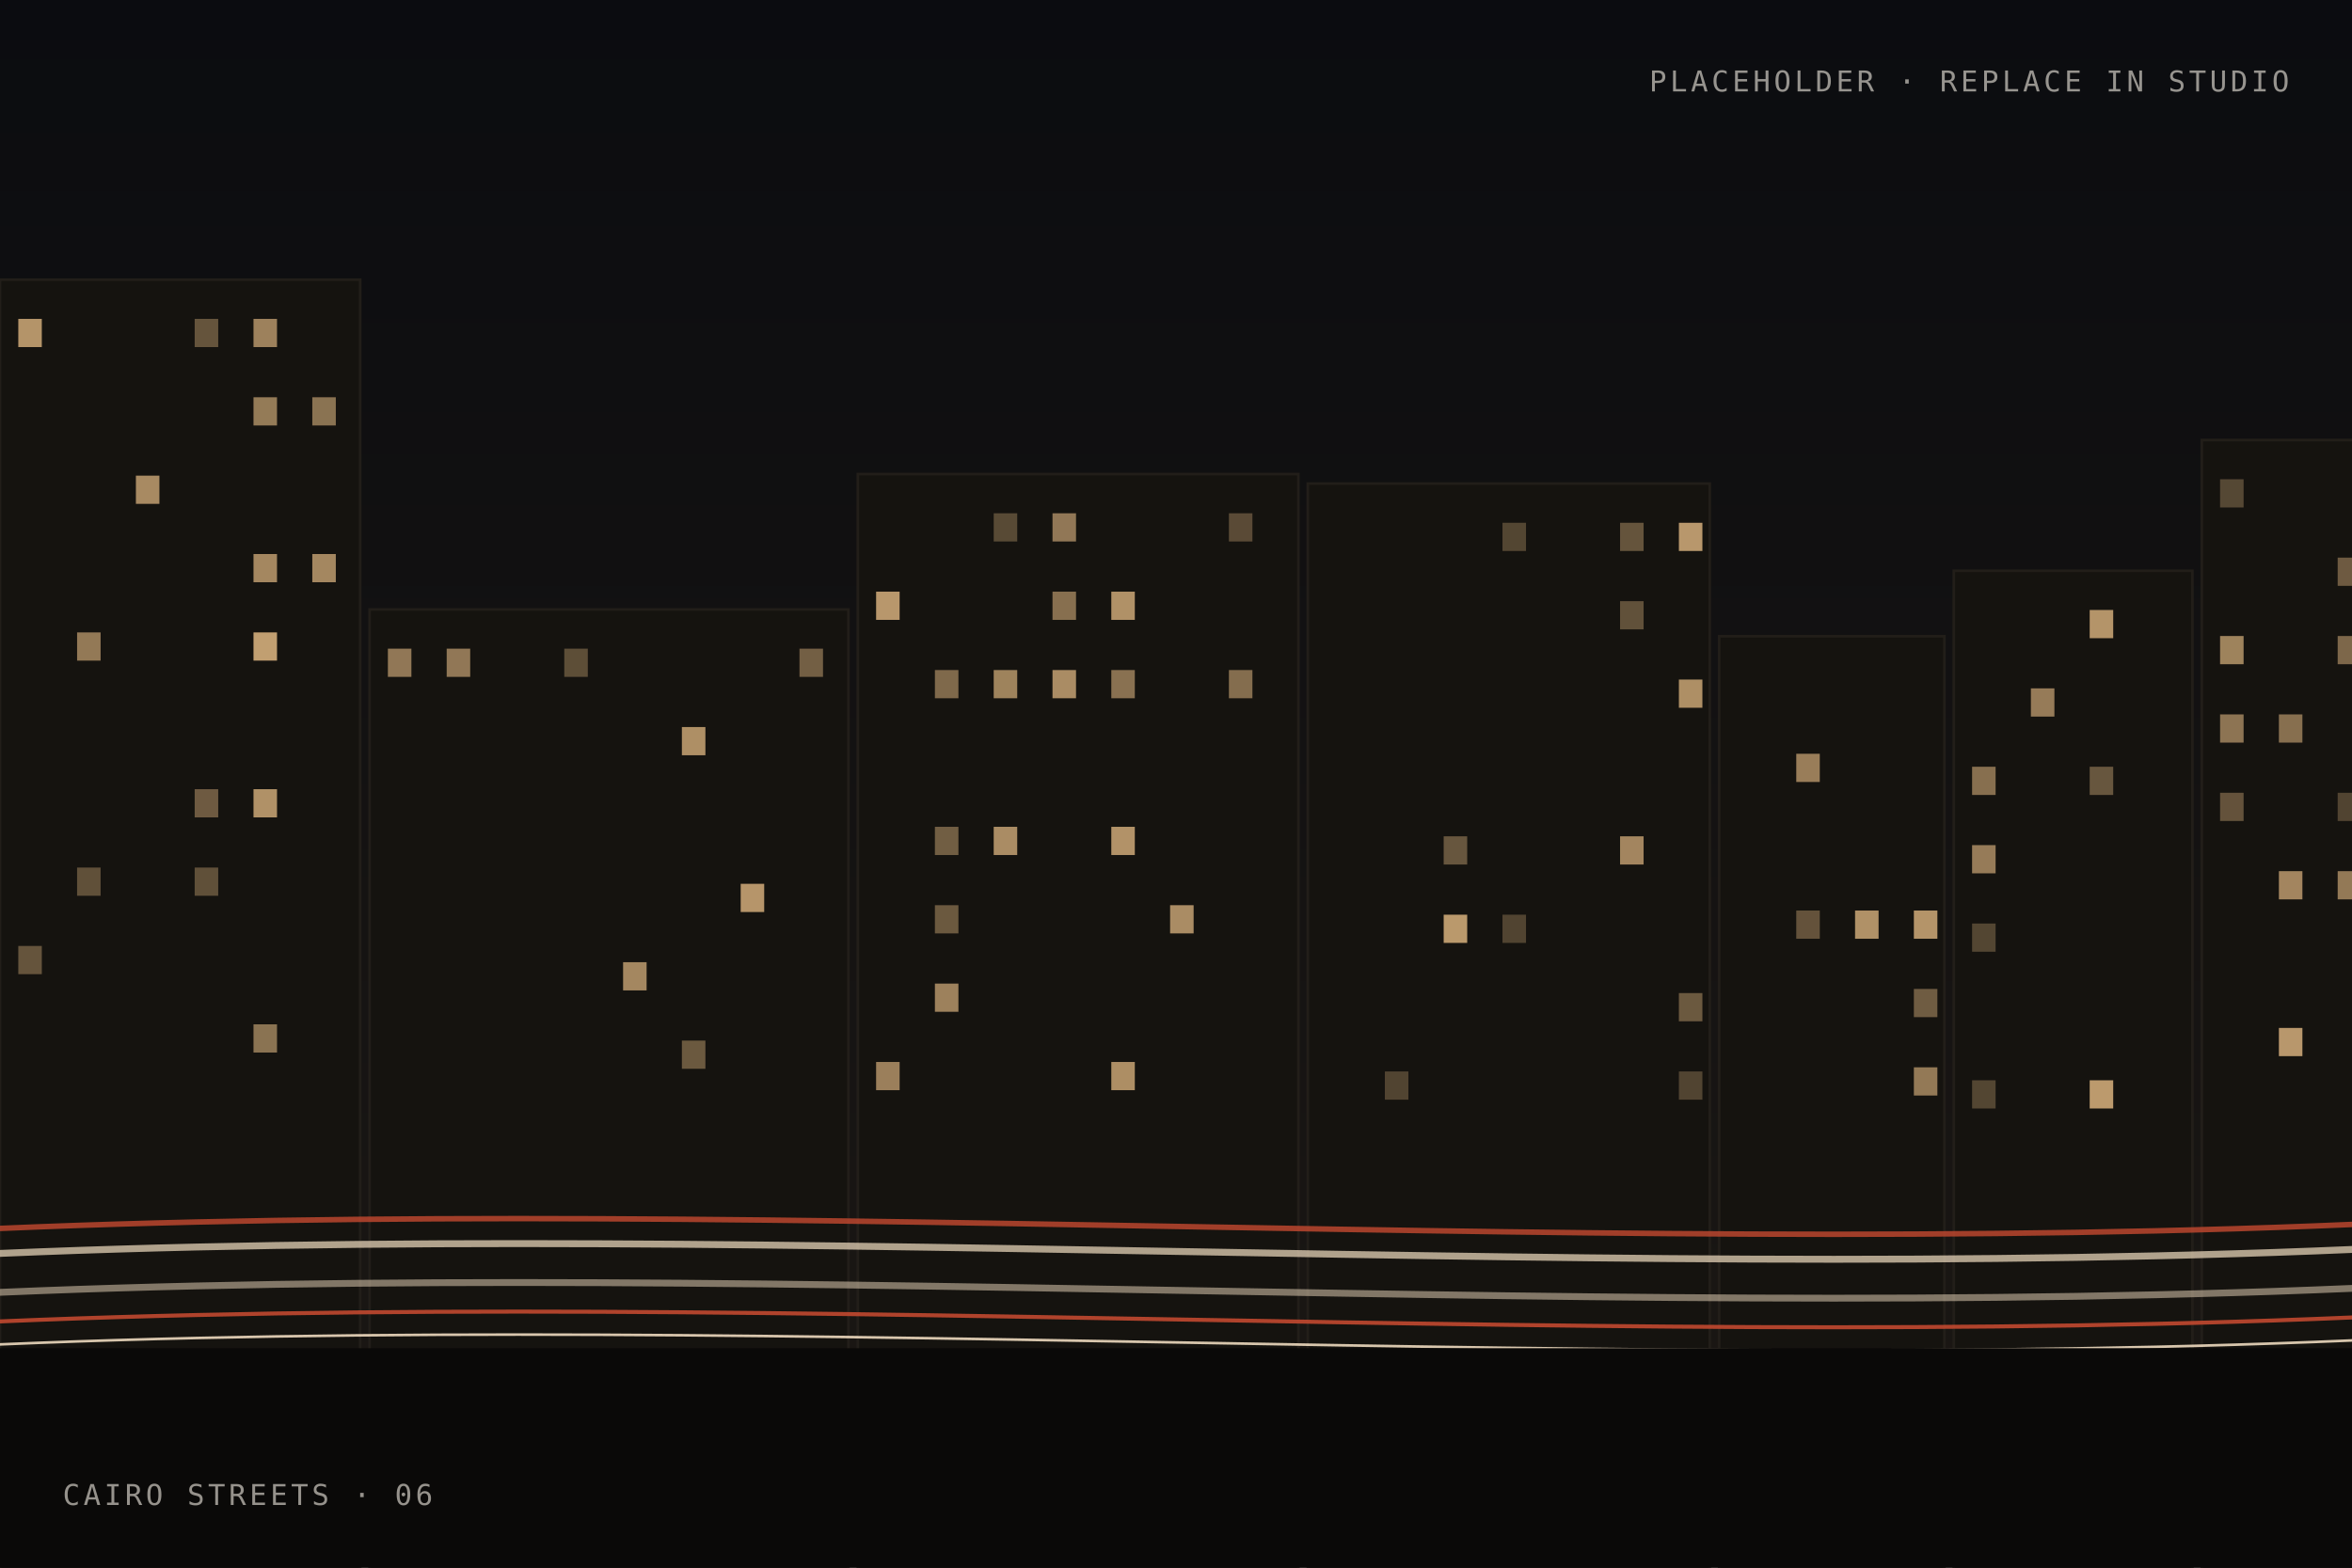
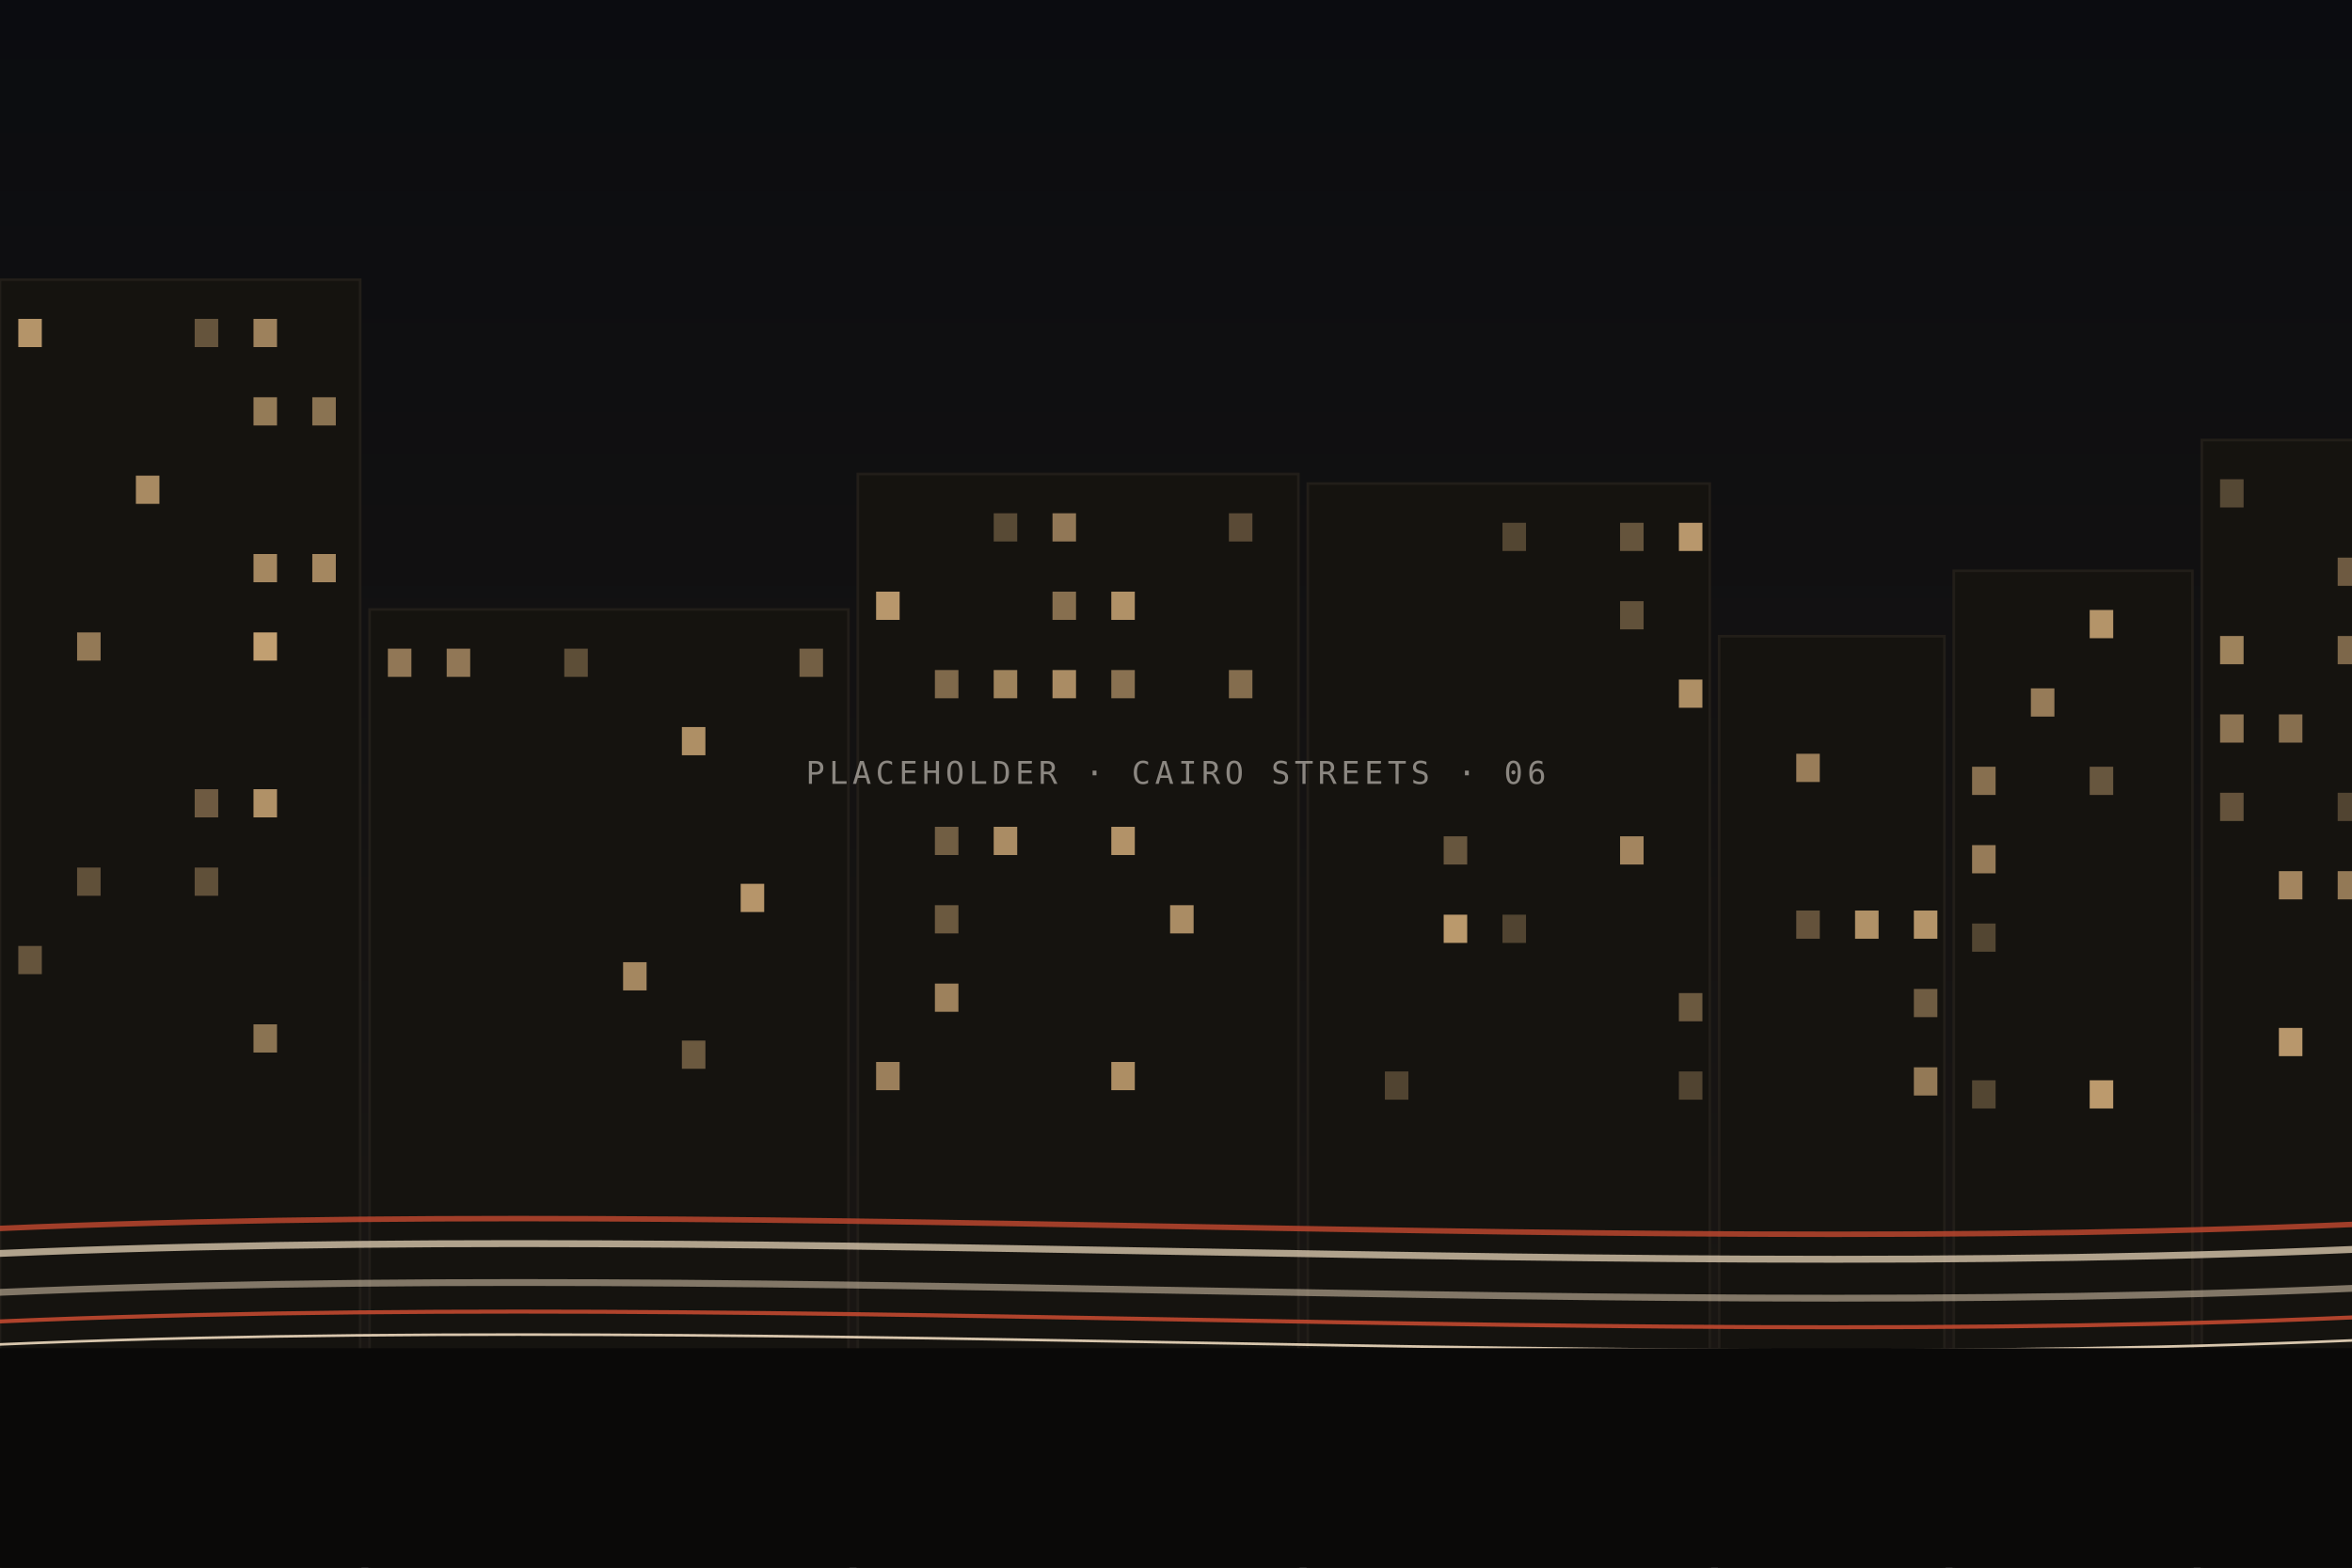
<svg xmlns="http://www.w3.org/2000/svg" viewBox="0 0 1800 1200" width="1800" height="1200" role="img" aria-label="Placeholder artwork">
  <defs>
    <linearGradient id="night" x1="0" y1="0" x2="0" y2="1">
      <stop offset="0" stop-color="#0b0c10" />
      <stop offset="1" stop-color="#1c1814" />
    </linearGradient>
  </defs>
  <rect width="1800" height="1200" fill="url(#night)" />
  <rect x="0" y="214.08" width="275.652" height="1200" fill="#15130f" stroke="#221e19" stroke-width="2" />
  <rect x="14" y="244.08" width="18" height="21.6" fill="#d9b27e" opacity="0.81" />
  <rect x="149" y="244.08" width="18" height="21.6" fill="#d9b27e" opacity="0.41" />
  <rect x="194" y="244.08" width="18" height="21.6" fill="#d9b27e" opacity="0.69" />
  <rect x="194" y="304.08" width="18" height="21.6" fill="#d9b27e" opacity="0.65" />
  <rect x="239" y="304.08" width="18" height="21.6" fill="#d9b27e" opacity="0.60" />
  <rect x="104" y="364.08" width="18" height="21.6" fill="#d9b27e" opacity="0.75" />
  <rect x="194" y="424.08" width="18" height="21.6" fill="#d9b27e" opacity="0.73" />
  <rect x="239" y="424.08" width="18" height="21.6" fill="#d9b27e" opacity="0.73" />
  <rect x="59" y="484.08" width="18" height="21.6" fill="#d9b27e" opacity="0.64" />
  <rect x="194" y="484.08" width="18" height="21.6" fill="#d9b27e" opacity="0.88" />
  <rect x="149" y="604.08" width="18" height="21.6" fill="#d9b27e" opacity="0.45" />
  <rect x="194" y="604.08" width="18" height="21.6" fill="#d9b27e" opacity="0.79" />
  <rect x="59" y="664.08" width="18" height="21.6" fill="#d9b27e" opacity="0.38" />
  <rect x="149" y="664.08" width="18" height="21.6" fill="#d9b27e" opacity="0.38" />
  <rect x="14" y="724.08" width="18" height="21.6" fill="#d9b27e" opacity="0.41" />
  <rect x="194" y="784.08" width="18" height="21.6" fill="#d9b27e" opacity="0.60" />
  <rect x="282.852" y="466.516" width="366.434" height="1200" fill="#15130f" stroke="#221e19" stroke-width="2" />
  <rect x="296.852" y="496.516" width="18" height="21.6" fill="#d9b27e" opacity="0.63" />
  <rect x="341.852" y="496.516" width="18" height="21.6" fill="#d9b27e" opacity="0.63" />
  <rect x="431.852" y="496.516" width="18" height="21.6" fill="#d9b27e" opacity="0.37" />
  <rect x="611.852" y="496.516" width="18" height="21.6" fill="#d9b27e" opacity="0.48" />
  <rect x="521.852" y="556.516" width="18" height="21.6" fill="#d9b27e" opacity="0.78" />
  <rect x="566.852" y="676.516" width="18" height="21.6" fill="#d9b27e" opacity="0.82" />
  <rect x="476.852" y="736.516" width="18" height="21.6" fill="#d9b27e" opacity="0.73" />
  <rect x="521.852" y="796.516" width="18" height="21.6" fill="#d9b27e" opacity="0.44" />
  <rect x="656.487" y="362.89" width="337.169" height="1200" fill="#15130f" stroke="#221e19" stroke-width="2" />
  <rect x="760.487" y="392.89" width="18" height="21.6" fill="#d9b27e" opacity="0.34" />
  <rect x="805.487" y="392.89" width="18" height="21.6" fill="#d9b27e" opacity="0.63" />
  <rect x="940.487" y="392.89" width="18" height="21.6" fill="#d9b27e" opacity="0.35" />
  <rect x="670.487" y="452.89" width="18" height="21.6" fill="#d9b27e" opacity="0.83" />
  <rect x="805.487" y="452.89" width="18" height="21.6" fill="#d9b27e" opacity="0.58" />
  <rect x="850.487" y="452.89" width="18" height="21.6" fill="#d9b27e" opacity="0.79" />
  <rect x="715.487" y="512.89" width="18" height="21.6" fill="#d9b27e" opacity="0.54" />
  <rect x="760.487" y="512.89" width="18" height="21.6" fill="#d9b27e" opacity="0.70" />
  <rect x="805.487" y="512.89" width="18" height="21.6" fill="#d9b27e" opacity="0.76" />
  <rect x="850.487" y="512.89" width="18" height="21.6" fill="#d9b27e" opacity="0.59" />
  <rect x="940.487" y="512.89" width="18" height="21.6" fill="#d9b27e" opacity="0.57" />
  <rect x="715.487" y="632.89" width="18" height="21.6" fill="#d9b27e" opacity="0.47" />
  <rect x="760.487" y="632.89" width="18" height="21.6" fill="#d9b27e" opacity="0.76" />
  <rect x="850.487" y="632.89" width="18" height="21.6" fill="#d9b27e" opacity="0.80" />
  <rect x="715.487" y="692.89" width="18" height="21.6" fill="#d9b27e" opacity="0.44" />
  <rect x="895.487" y="692.89" width="18" height="21.6" fill="#d9b27e" opacity="0.76" />
  <rect x="715.487" y="752.89" width="18" height="21.6" fill="#d9b27e" opacity="0.69" />
  <rect x="670.487" y="812.89" width="18" height="21.6" fill="#d9b27e" opacity="0.68" />
  <rect x="850.487" y="812.89" width="18" height="21.6" fill="#d9b27e" opacity="0.77" />
  <rect x="1000.856" y="370.162" width="307.632" height="1200" fill="#15130f" stroke="#221e19" stroke-width="2" />
  <rect x="1149.856" y="400.162" width="18" height="21.6" fill="#d9b27e" opacity="0.32" />
  <rect x="1239.856" y="400.162" width="18" height="21.6" fill="#d9b27e" opacity="0.41" />
  <rect x="1284.856" y="400.162" width="18" height="21.6" fill="#d9b27e" opacity="0.83" />
  <rect x="1239.856" y="460.162" width="18" height="21.6" fill="#d9b27e" opacity="0.39" />
  <rect x="1284.856" y="520.162" width="18" height="21.6" fill="#d9b27e" opacity="0.78" />
  <rect x="1104.856" y="640.162" width="18" height="21.6" fill="#d9b27e" opacity="0.42" />
  <rect x="1239.856" y="640.162" width="18" height="21.6" fill="#d9b27e" opacity="0.72" />
  <rect x="1104.856" y="700.162" width="18" height="21.6" fill="#d9b27e" opacity="0.84" />
  <rect x="1149.856" y="700.162" width="18" height="21.6" fill="#d9b27e" opacity="0.31" />
  <rect x="1284.856" y="760.162" width="18" height="21.6" fill="#d9b27e" opacity="0.44" />
  <rect x="1059.856" y="820.162" width="18" height="21.6" fill="#d9b27e" opacity="0.31" />
  <rect x="1284.856" y="820.162" width="18" height="21.6" fill="#d9b27e" opacity="0.31" />
  <rect x="1315.687" y="486.979" width="172.361" height="1200" fill="#15130f" stroke="#221e19" stroke-width="2" />
  <rect x="1374.687" y="576.979" width="18" height="21.6" fill="#d9b27e" opacity="0.67" />
  <rect x="1374.687" y="696.979" width="18" height="21.6" fill="#d9b27e" opacity="0.40" />
  <rect x="1419.687" y="696.979" width="18" height="21.6" fill="#d9b27e" opacity="0.79" />
  <rect x="1464.687" y="696.979" width="18" height="21.6" fill="#d9b27e" opacity="0.81" />
  <rect x="1464.687" y="756.979" width="18" height="21.6" fill="#d9b27e" opacity="0.46" />
  <rect x="1464.687" y="816.979" width="18" height="21.6" fill="#d9b27e" opacity="0.64" />
  <rect x="1495.249" y="436.91" width="182.594" height="1200" fill="#15130f" stroke="#221e19" stroke-width="2" />
  <rect x="1599.249" y="466.91" width="18" height="21.6" fill="#d9b27e" opacity="0.81" />
  <rect x="1554.249" y="526.91" width="18" height="21.6" fill="#d9b27e" opacity="0.66" />
  <rect x="1509.249" y="586.91" width="18" height="21.6" fill="#d9b27e" opacity="0.58" />
  <rect x="1599.249" y="586.91" width="18" height="21.6" fill="#d9b27e" opacity="0.42" />
  <rect x="1509.249" y="646.91" width="18" height="21.6" fill="#d9b27e" opacity="0.66" />
  <rect x="1509.249" y="706.91" width="18" height="21.6" fill="#d9b27e" opacity="0.32" />
  <rect x="1509.249" y="826.91" width="18" height="21.6" fill="#d9b27e" opacity="0.32" />
  <rect x="1599.249" y="826.91" width="18" height="21.6" fill="#d9b27e" opacity="0.85" />
  <rect x="1685.042" y="336.839" width="379.023" height="1200" fill="#15130f" stroke="#221e19" stroke-width="2" />
  <rect x="1699.042" y="366.839" width="18" height="21.6" fill="#d9b27e" opacity="0.33" />
  <rect x="1879.042" y="366.839" width="18" height="21.6" fill="#d9b27e" opacity="0.80" />
  <rect x="1969.042" y="366.839" width="18" height="21.6" fill="#d9b27e" opacity="0.85" />
  <rect x="1789.042" y="426.839" width="18" height="21.6" fill="#d9b27e" opacity="0.45" />
  <rect x="1834.042" y="426.839" width="18" height="21.6" fill="#d9b27e" opacity="0.55" />
  <rect x="1924.042" y="426.839" width="18" height="21.6" fill="#d9b27e" opacity="0.31" />
  <rect x="1969.042" y="426.839" width="18" height="21.6" fill="#d9b27e" opacity="0.57" />
  <rect x="1699.042" y="486.839" width="18" height="21.6" fill="#d9b27e" opacity="0.70" />
  <rect x="1789.042" y="486.839" width="18" height="21.6" fill="#d9b27e" opacity="0.53" />
  <rect x="1699.042" y="546.839" width="18" height="21.6" fill="#d9b27e" opacity="0.61" />
  <rect x="1744.042" y="546.839" width="18" height="21.6" fill="#d9b27e" opacity="0.58" />
  <rect x="1834.042" y="546.839" width="18" height="21.6" fill="#d9b27e" opacity="0.72" />
  <rect x="2014.042" y="546.839" width="18" height="21.6" fill="#d9b27e" opacity="0.54" />
  <rect x="1699.042" y="606.839" width="18" height="21.6" fill="#d9b27e" opacity="0.40" />
  <rect x="1789.042" y="606.839" width="18" height="21.6" fill="#d9b27e" opacity="0.31" />
  <rect x="1744.042" y="666.839" width="18" height="21.6" fill="#d9b27e" opacity="0.72" />
  <rect x="1789.042" y="666.839" width="18" height="21.6" fill="#d9b27e" opacity="0.64" />
  <rect x="1879.042" y="666.839" width="18" height="21.6" fill="#d9b27e" opacity="0.76" />
  <rect x="1879.042" y="726.839" width="18" height="21.6" fill="#d9b27e" opacity="0.83" />
  <rect x="1744.042" y="786.839" width="18" height="21.6" fill="#d9b27e" opacity="0.83" />
  <path d="M-90 944.786 C 540 908.786, 1260 968.786, 1890 932.786" stroke="#c4492f" stroke-width="4.205" fill="none" opacity="0.80" />
  <path d="M-90 963.923 C 540 927.923, 1260 987.923, 1890 951.923" stroke="#f0dcc0" stroke-width="5.291" fill="none" opacity="0.71" />
  <path d="M-90 993.711 C 540 957.711, 1260 1017.711, 1890 981.711" stroke="#f0dcc0" stroke-width="5.222" fill="none" opacity="0.50" />
  <path d="M-90 1015.975 C 540 979.975, 1260 1039.975, 1890 1003.975" stroke="#c4492f" stroke-width="3.079" fill="none" opacity="0.89" />
  <path d="M-90 1033.565 C 540 997.565, 1260 1057.565, 1890 1021.565" stroke="#f0dcc0" stroke-width="2.002" fill="none" opacity="0.89" />
  <path d="M-90 1059.722 C 540 1023.722, 1260 1083.722, 1890 1047.722" stroke="#f0dcc0" stroke-width="3.807" fill="none" opacity="0.48" />
  <path d="M-90 1082.06 C 540 1046.06, 1260 1106.06, 1890 1070.06" stroke="#c4492f" stroke-width="4.984" fill="none" opacity="0.41" />
  <rect y="1032" width="1800" height="168" fill="#0a0908" />
-   <g font-family="ui-monospace, SFMono-Regular, Menlo, Consolas, monospace" font-size="22" letter-spacing="2.64" fill="#ECE6DD" fill-opacity="0.62">
-     <text x="48" y="1152">CAIRO STREETS · 06</text>
-     <text x="1752" y="70" text-anchor="end">PLACEHOLDER · REPLACE IN STUDIO</text>
-   </g>
+   <text x="900" y="600" text-anchor="middle" font-family="ui-monospace, SFMono-Regular, Menlo, Consolas, monospace" font-size="24" letter-spacing="3.36" fill="#ECE6DD" fill-opacity="0.55">PLACEHOLDER · CAIRO STREETS · 06</text>
</svg>
